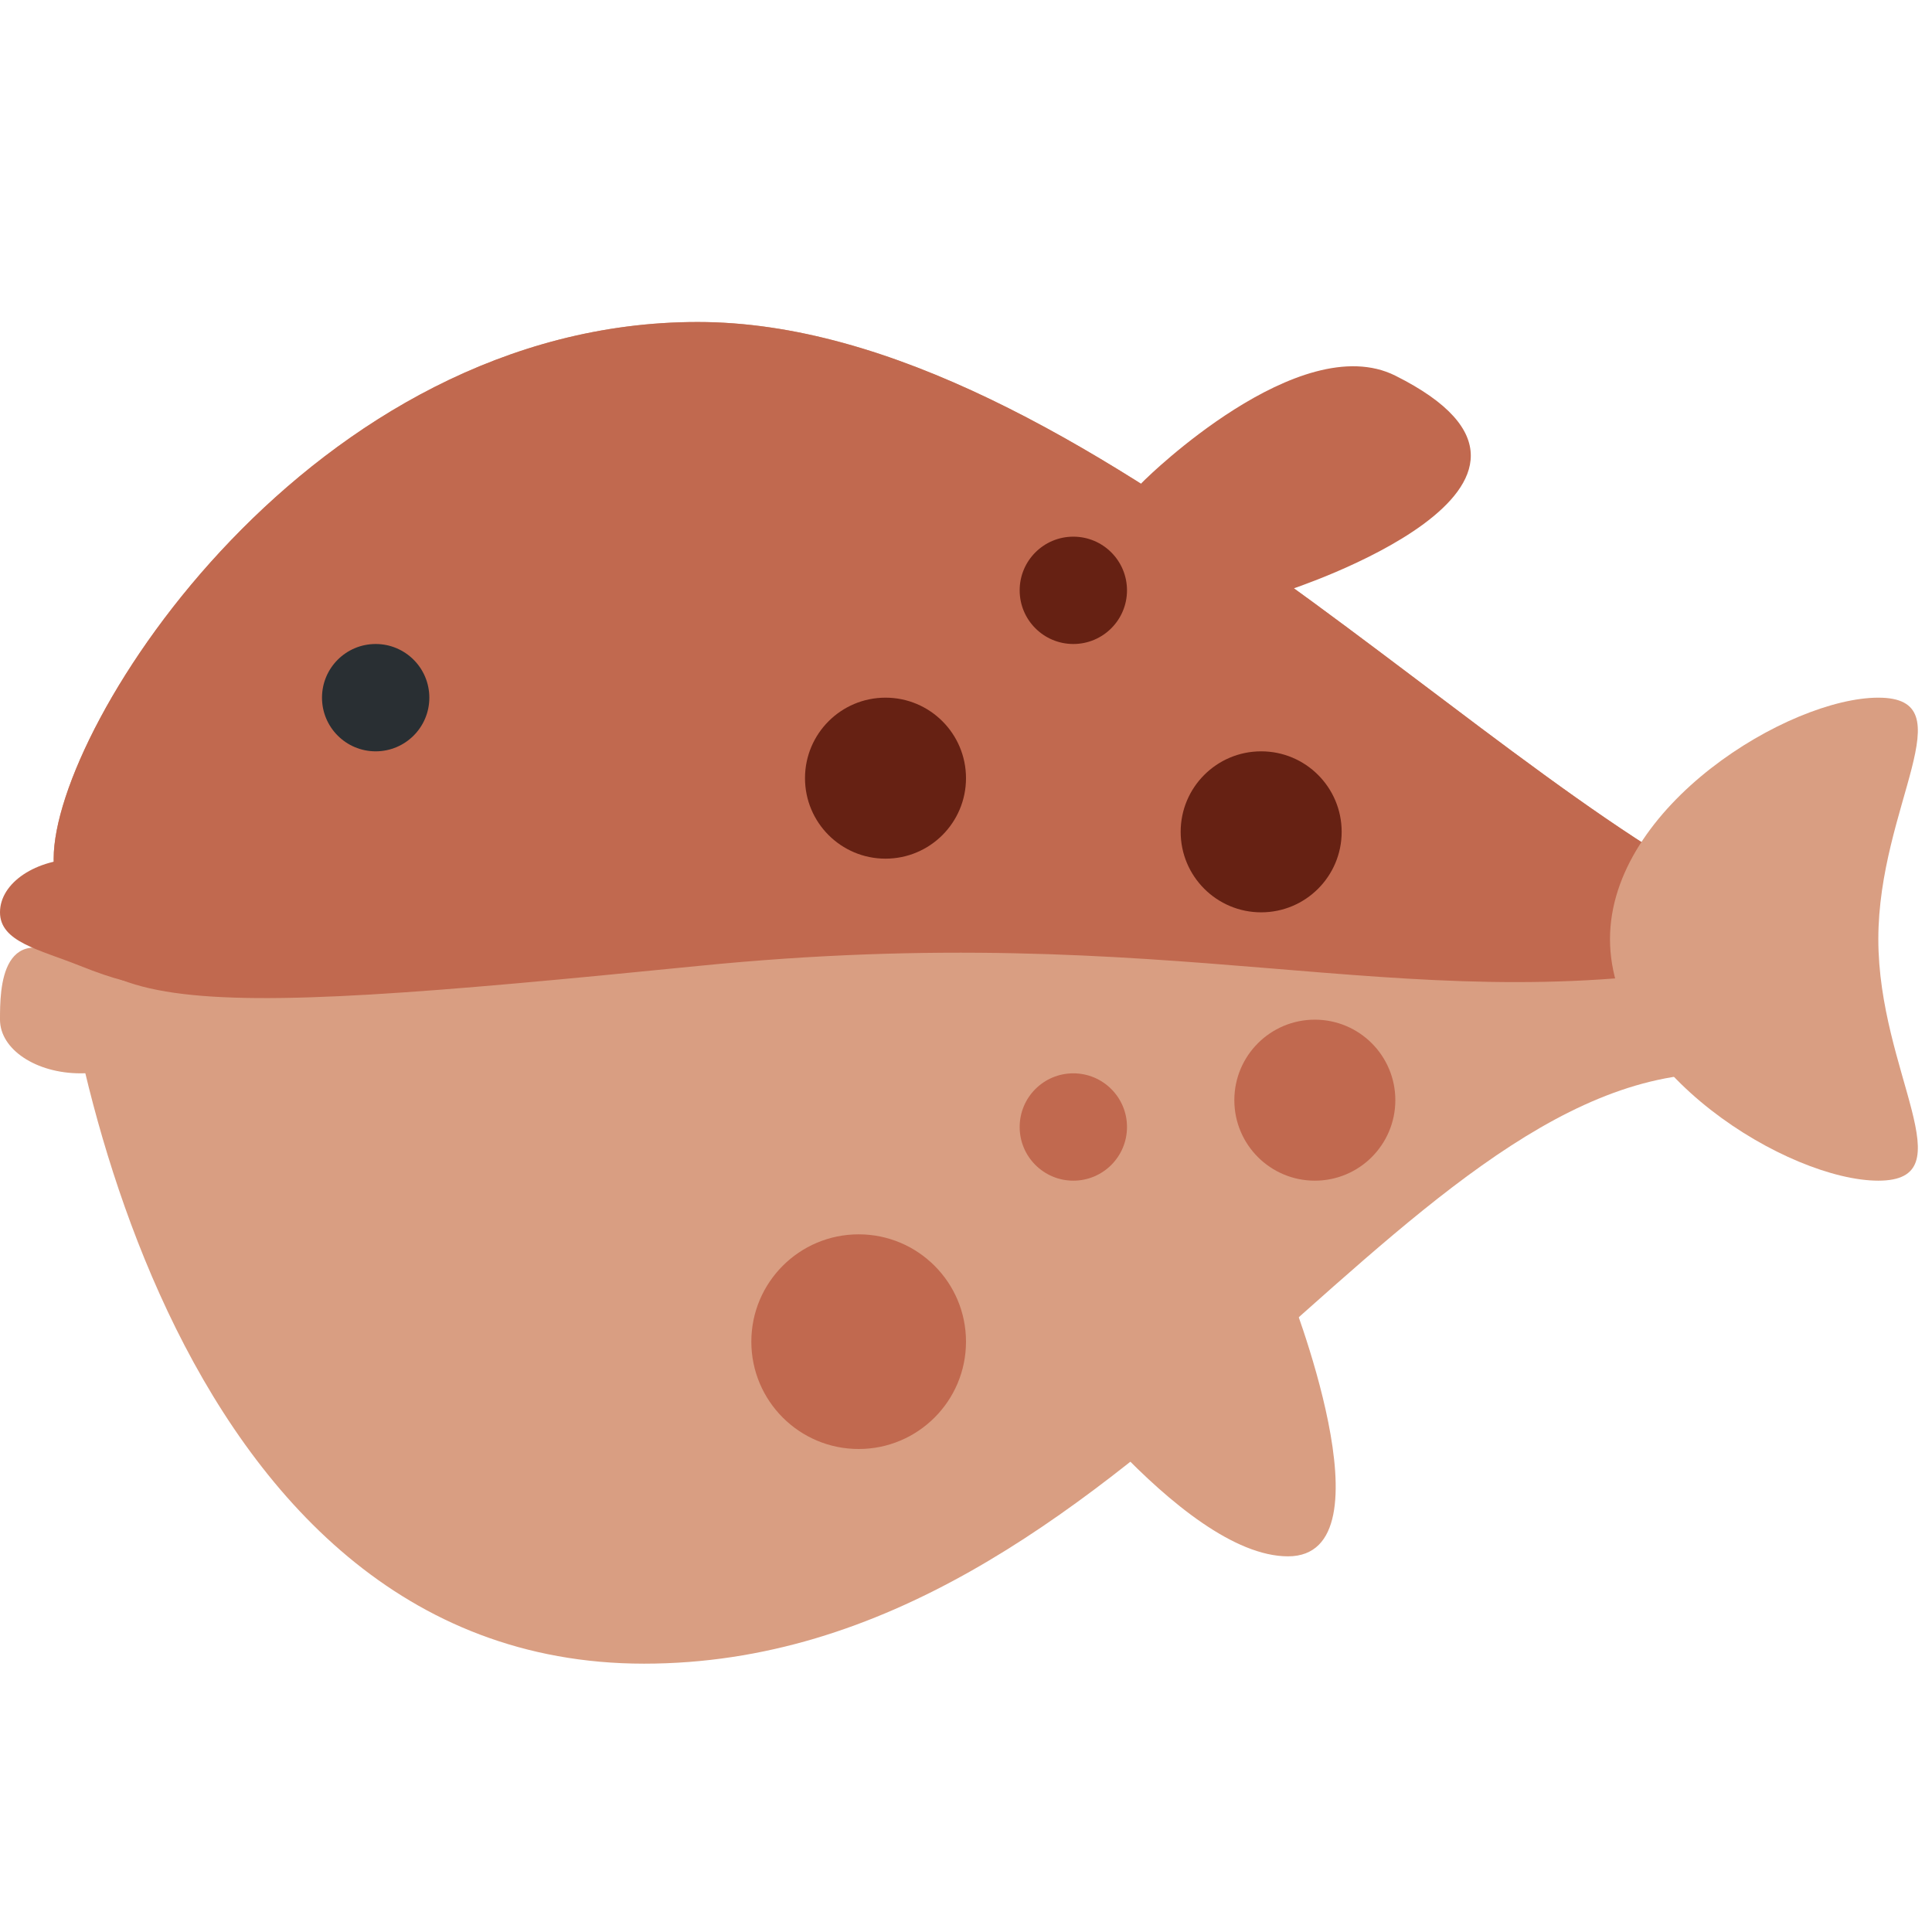
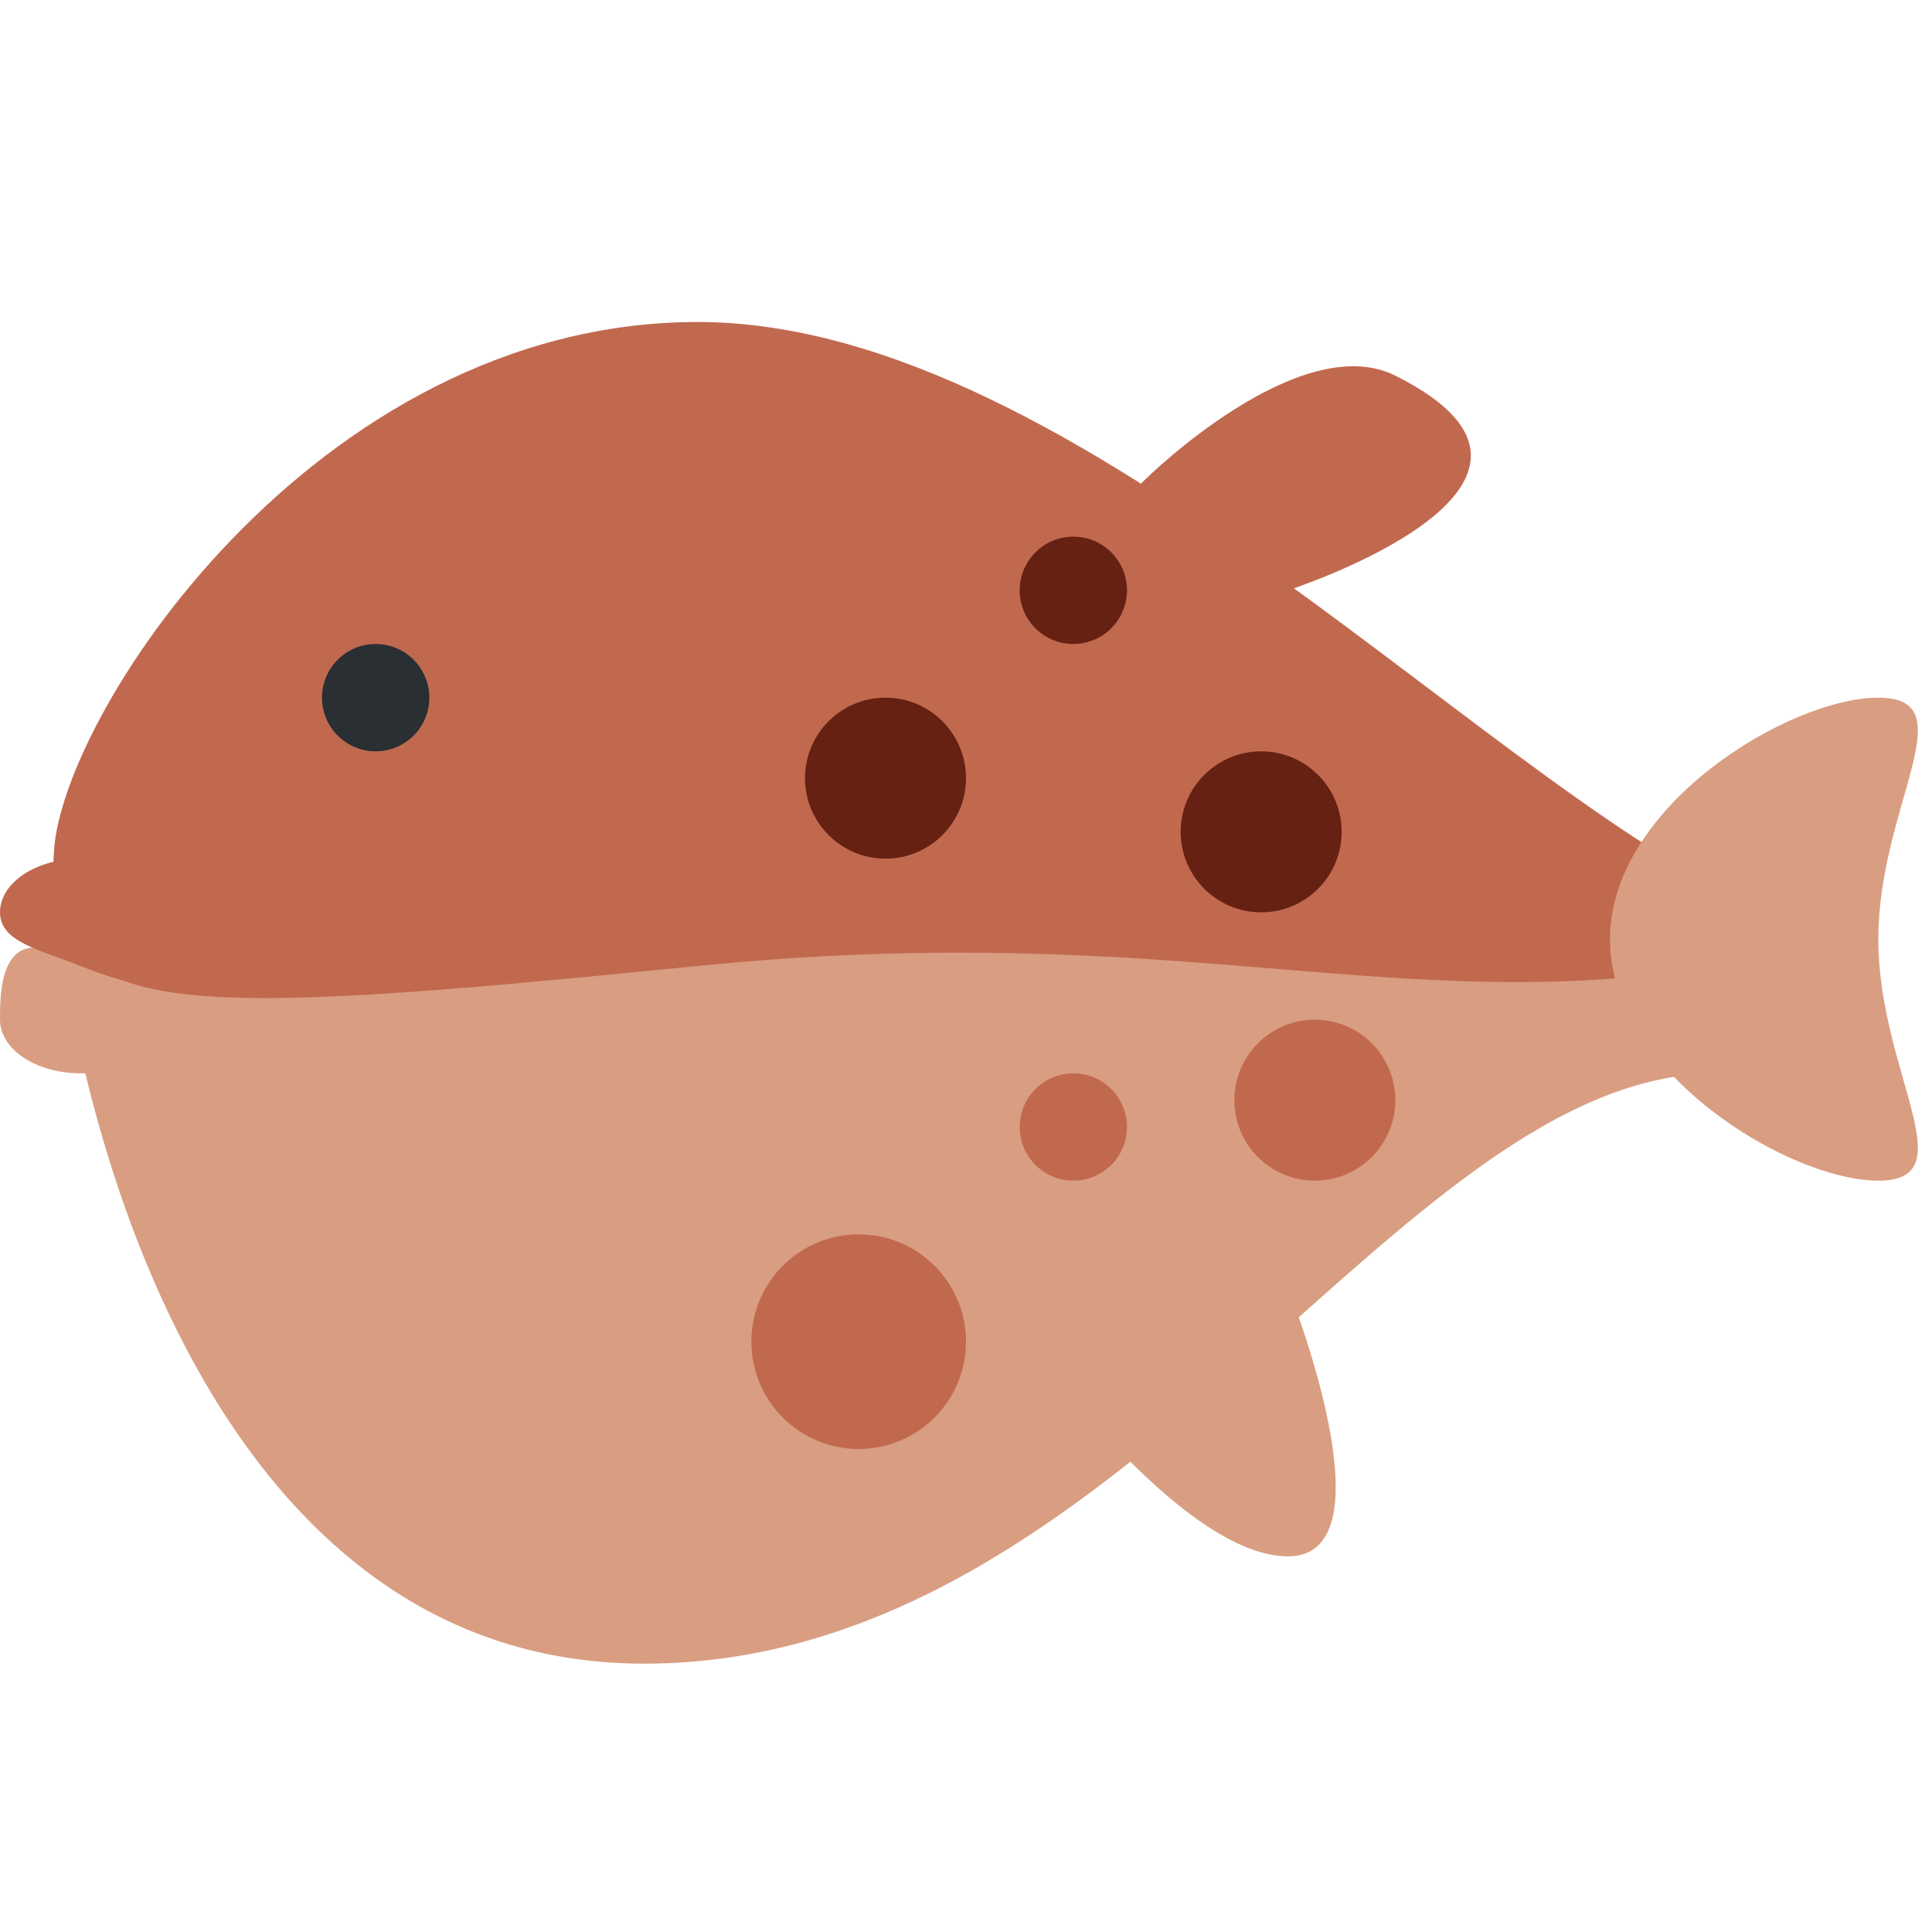
<svg xmlns="http://www.w3.org/2000/svg" viewBox="0 0 36 36">
-   <path fill="#D99E82" d="M33 17c.461.184.902 3-1 3-6 0-11 11-20 11S1 18.5 1 16 5.82 6 13 6s15 9 20 11z" />
-   <path fill="#D99E82" d="M3 19c0 .553-.671 1-1.5 1S0 19.553 0 19s0-2 1.5-1c.689.46 1.5.447 1.5 1z" />
-   <path fill="#C1694F" d="M33 17c.461.184.876.688-1 1-6 1-10.045-.896-19 0-10 1-12 1-12-2C1 13.5 5.82 6 13 6s15 9 20 11z" />
-   <path fill="#D99E82" d="M30 17.5c0 2.485 3.343 4.5 5 4.5s0-2.015 0-4.5 1.657-4.5 0-4.5-5 2.015-5 4.5z" />
-   <circle fill="#292F33" cx="7" cy="13" r="1" />
-   <path fill="#D99E82" d="M19.16 25S22 29 24 29s0-5 0-5h-2.84c-3 0-2 1-2 1z" />
-   <path fill="#C1694F" d="M21.351 8.923S24.211 6.106 26 7c4.074 2.036-2 4-2 4l-1.593-.106c-2.993-.201-1.056-1.971-1.056-1.971z" />
-   <circle fill="#C1694F" cx="16" cy="25" r="2" />
-   <circle fill="#C1694F" cx="20" cy="21" r="1" />
-   <circle fill="#C1694F" cx="24.5" cy="20.5" r="1.5" />
-   <circle fill="#662113" cx="16.5" cy="14.5" r="1.5" />
-   <circle fill="#662113" cx="23.5" cy="15.5" r="1.5" />
-   <circle fill="#662113" cx="20" cy="11" r="1" />
-   <path fill="#C1694F" d="M3 17c0 .552 1 2-1.5 1-.77-.308-1.5-.448-1.5-1s.671-1 1.5-1 1.5.448 1.5 1z" />
+   <g fill="#d99e82">
+     <path d="M 33,17 c 0.461,0.184 0.902,3 -1,3 c -6,0 -11,11 -20,11 s -11,-12.5 -11,-15 s 27,-1 32,1 Z" />
+     <path d="M 3,19 a 1.5,1 0 01 -3,0 c 0,-0.552 0,-2 1.5,-1 c 0.69,0.46 1.5,0.448 1.5,1 Z" />
+     <path d="M 24,24 s 2,5 0,5 s -4.84,-4 -4.84,-4 s -1,-1 2,-1 h2.84 Z" />
+     <g fill="#c1694f">
+       <circle r="2" cx="16" cy="25" />
+       <circle r="1" cx="20" cy="21" />
+       <circle r="1.5" cx="24.5" cy="20.5" />
+     </g>
+   </g>
+   <g fill="#c1694f">
+     <path d="M 33,17 c 0.461,0.184 0.876,0.687 -1,1 c -6,1 -10.045,-0.896 -19,0 c -10,1 -12,1 -12,-2 c 0,-2.5 4.82,-10 12,-10 s 15,9 20,11 Z" />
+     <path d="M 3,17 c 0,0.552 1,2 -1.5,1 c -0.77,-0.308 -1.5,-0.448 -1.5,-1 a 1.5,1 0 01 3,0 Z" />
+     <path d="M 26,7 c 4.075,2.036 -2,4 -2,4 l -1.592,-0.106 c -2.994,-0.2 -1.057,-1.971 -1.057,-1.971 s 2.86,-2.817 4.649,-1.923 Z" />
+     <g fill="#662113">
+       <circle r="1.5" cx="16.5" cy="14.5" />
+       <circle r="1.5" cx="23.5" cy="15.5" />
+       <circle r="1" cx="20" cy="11" />
+     </g>
+   </g>
+   <circle r="1" cx="7" cy="13" fill="#292f33" />
+   <path d="M 30,17.5 c 0,-2.485 3.343,-4.5 5,-4.5 s 0,2.015 0,4.5 s 1.657,4.5 0,4.5 s -5,-2.015 -5,-4.5 Z" fill="#d99e82" />
</svg>
